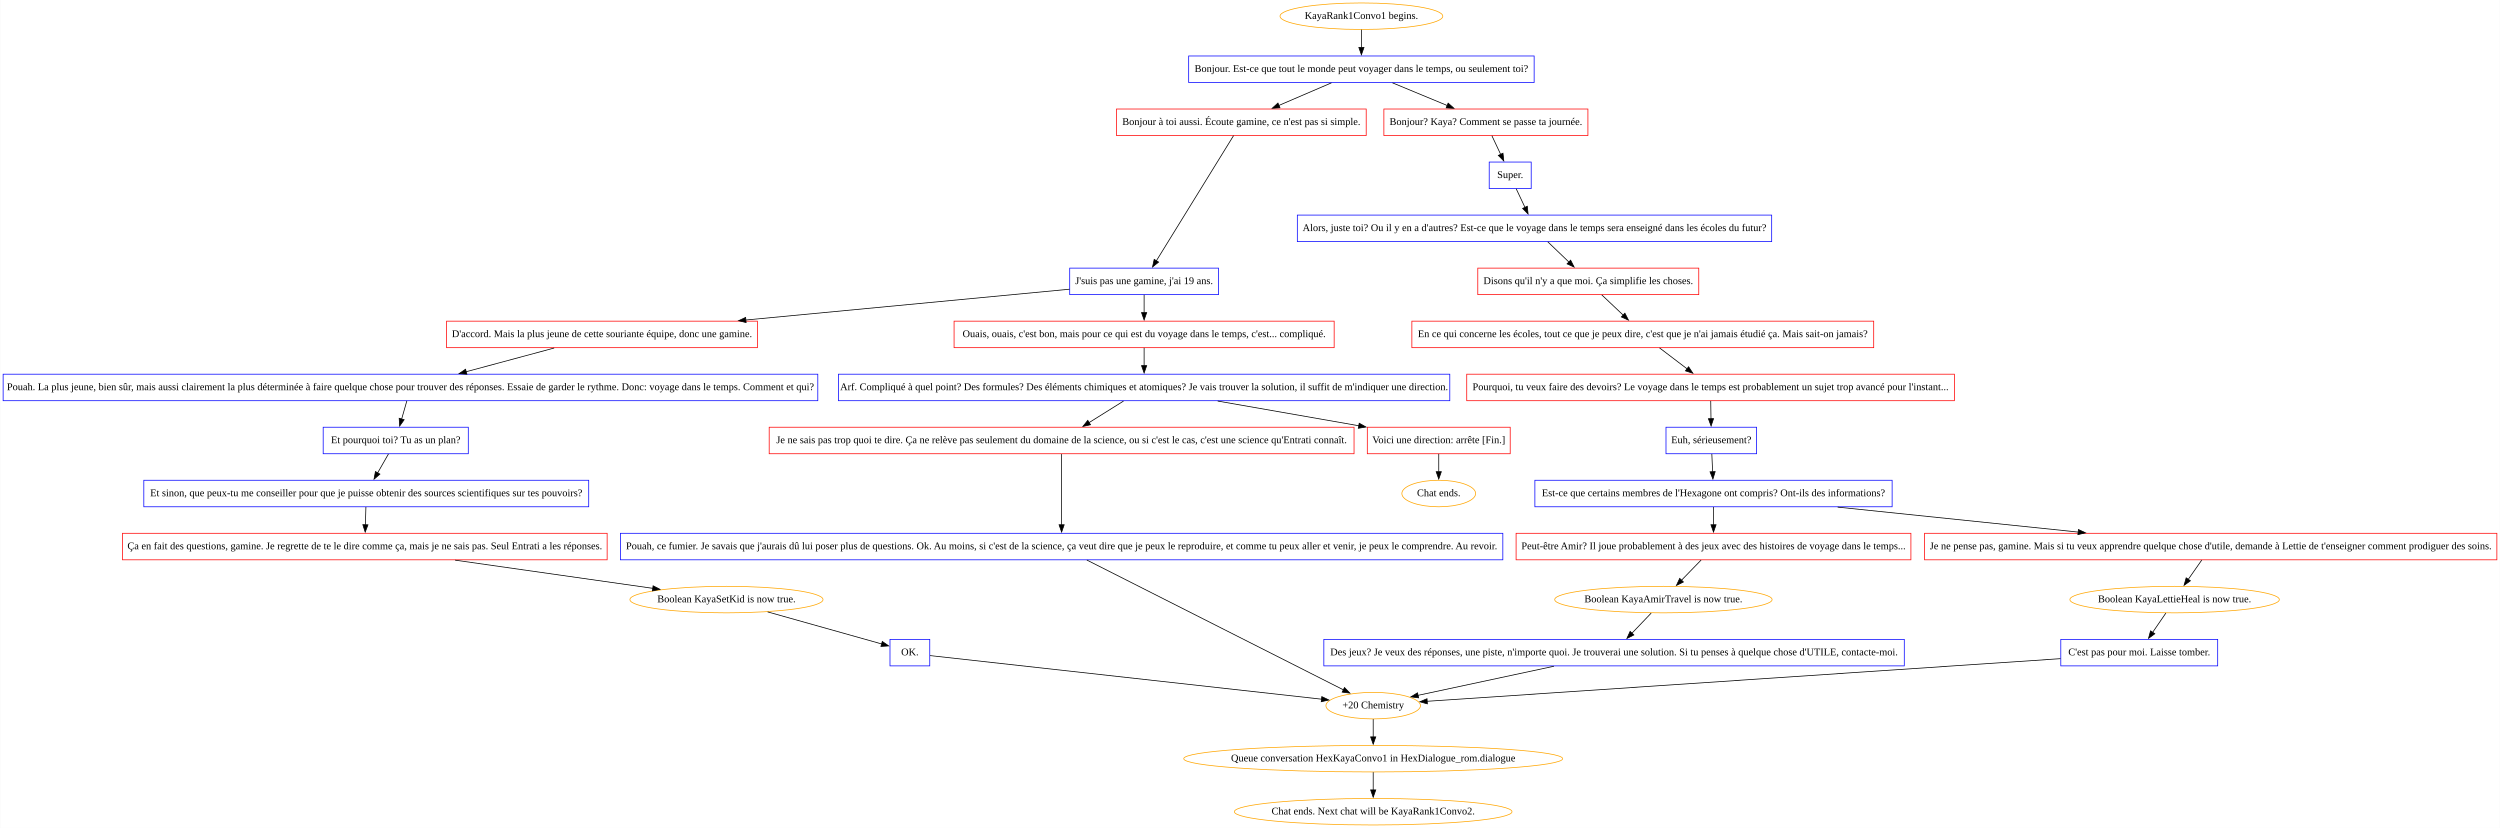
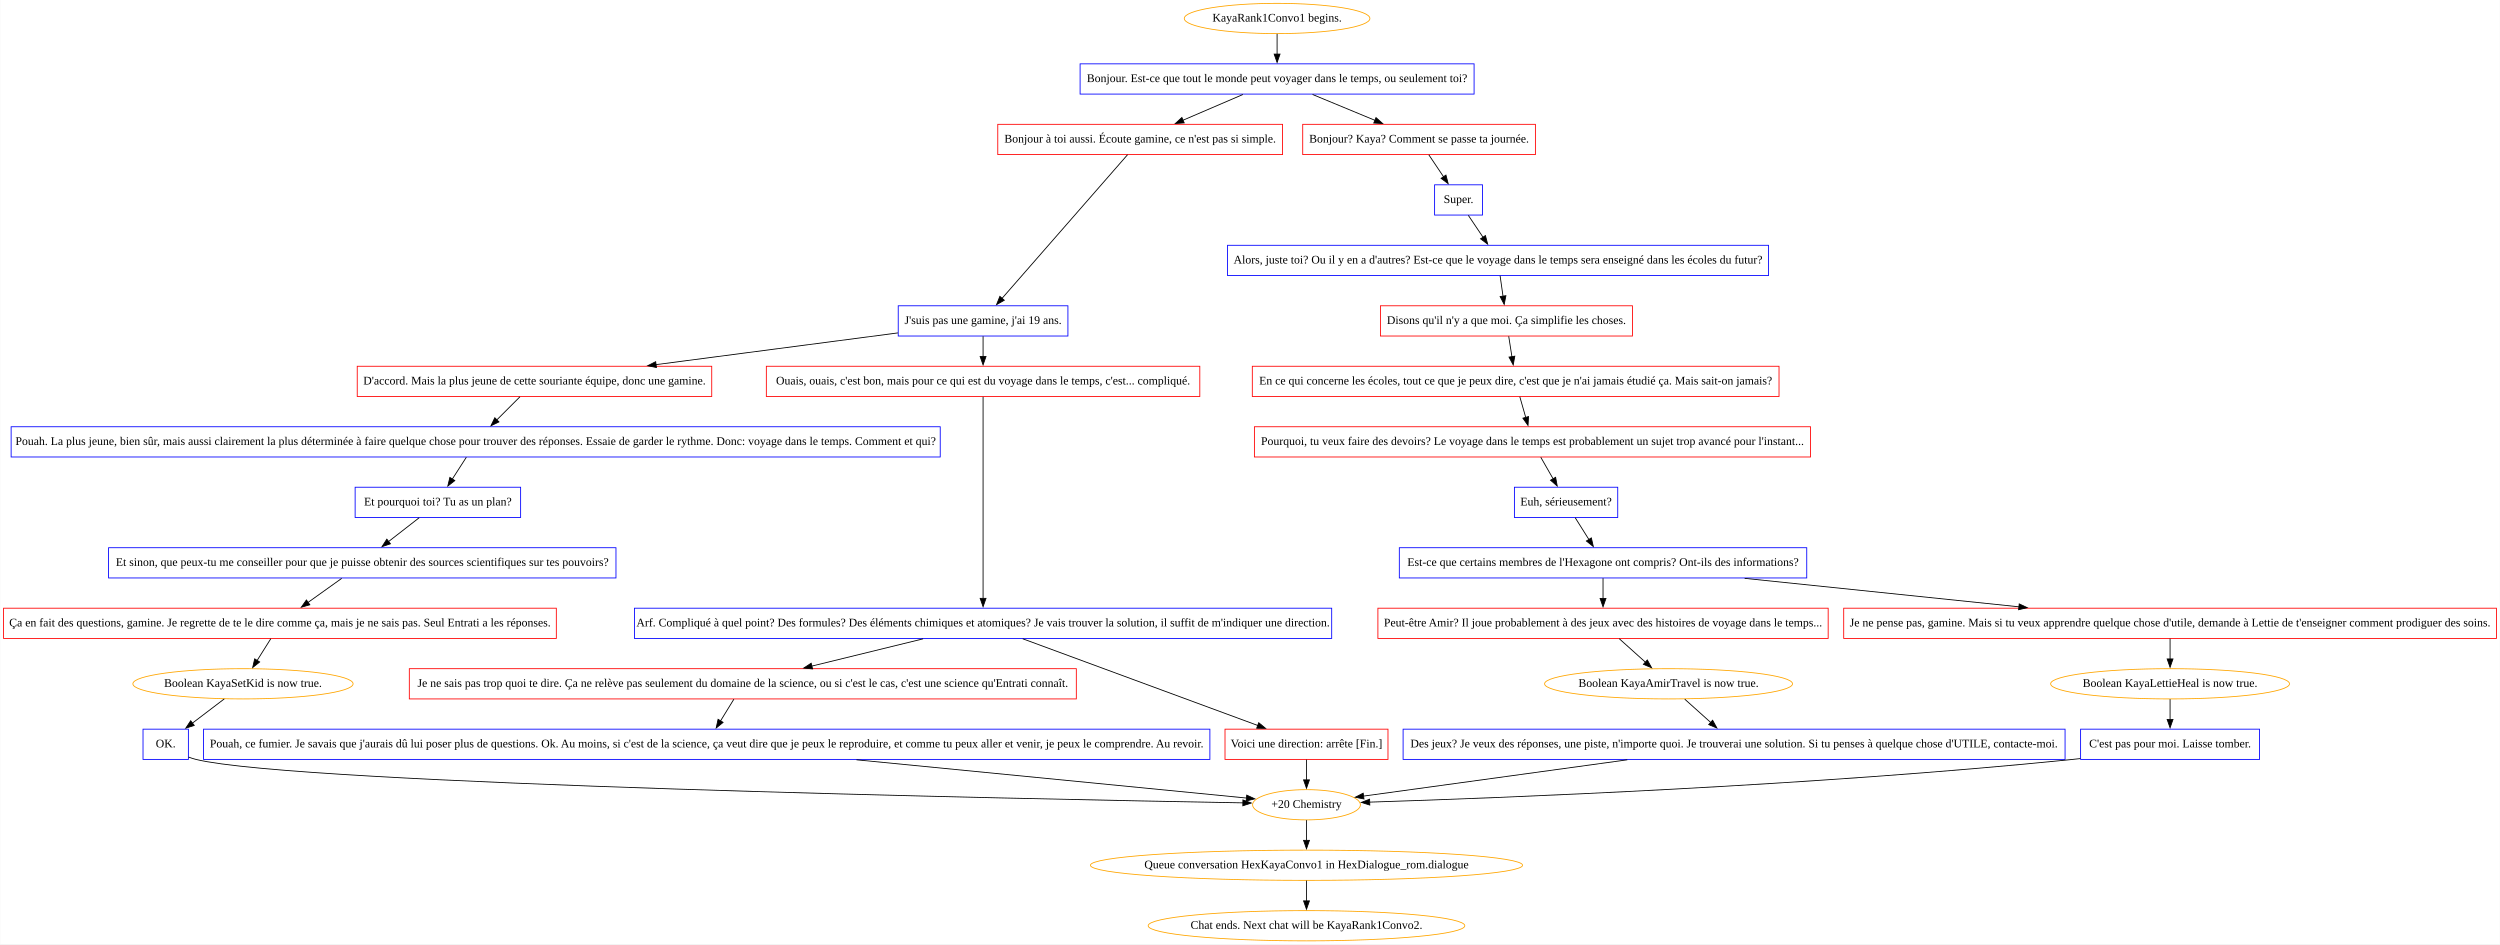
- <svg xmlns="http://www.w3.org/2000/svg" width="3394pt" height="1124pt" viewBox="0.00 0.00 3393.50 1124.00">
+ <svg xmlns="http://www.w3.org/2000/svg" width="2976pt" height="1124pt" viewBox="0.00 0.00 2975.50 1124.00">
  <g id="graph0" class="graph" transform="scale(1 1) rotate(0) translate(4 1120)">
-     <polygon fill="white" stroke="none" points="-4,4 -4,-1120 3389.5,-1120 3389.5,4 -4,4" />
+     <polygon fill="white" stroke="none" points="-4,4 -4,-1120 2971.5,-1120 2971.5,4 -4,4" />
    <g id="node1" class="node">
-       <ellipse fill="none" stroke="orange" cx="1844" cy="-1098" rx="110.48" ry="18" />
-       <text text-anchor="middle" x="1844" y="-1094.3" font-family="Times New Roman,serif" font-size="14.00">KayaRank1Convo1 begins.</text>
+       <ellipse fill="none" stroke="orange" cx="1516" cy="-1098" rx="110.48" ry="18" />
+       <text text-anchor="middle" x="1516" y="-1094.3" font-family="Times New Roman,serif" font-size="14.00">KayaRank1Convo1 begins.</text>
    </g>
    <g id="node2" class="node">
-       <polygon fill="none" stroke="blue" points="2078.5,-1044 1609.5,-1044 1609.5,-1008 2078.5,-1008 2078.5,-1044" />
-       <text text-anchor="middle" x="1844" y="-1022.3" font-family="Times New Roman,serif" font-size="14.00">Bonjour. Est-ce que tout le monde peut voyager dans le temps, ou seulement toi?</text>
+       <polygon fill="none" stroke="blue" points="1750.5,-1044 1281.5,-1044 1281.5,-1008 1750.5,-1008 1750.5,-1044" />
+       <text text-anchor="middle" x="1516" y="-1022.3" font-family="Times New Roman,serif" font-size="14.00">Bonjour. Est-ce que tout le monde peut voyager dans le temps, ou seulement toi?</text>
    </g>
    <g id="edge1" class="edge">
-       <path fill="none" stroke="black" d="M1844,-1079.7C1844,-1072.41 1844,-1063.73 1844,-1055.54" />
-       <polygon fill="black" stroke="black" points="1847.5,-1055.62 1844,-1045.62 1840.5,-1055.62 1847.5,-1055.62" />
+       <path fill="none" stroke="black" d="M1516,-1079.7C1516,-1072.41 1516,-1063.73 1516,-1055.54" />
+       <polygon fill="black" stroke="black" points="1519.5,-1055.62 1516,-1045.62 1512.5,-1055.62 1519.5,-1055.62" />
    </g>
    <g id="node3" class="node">
-       <polygon fill="none" stroke="red" points="1850.5,-972 1511.5,-972 1511.5,-936 1850.5,-936 1850.5,-972" />
-       <text text-anchor="middle" x="1681" y="-950.3" font-family="Times New Roman,serif" font-size="14.00">Bonjour à toi aussi. Écoute gamine, ce n'est pas si simple.</text>
+       <polygon fill="none" stroke="red" points="1522.5,-972 1183.5,-972 1183.5,-936 1522.5,-936 1522.5,-972" />
+       <text text-anchor="middle" x="1353" y="-950.3" font-family="Times New Roman,serif" font-size="14.00">Bonjour à toi aussi. Écoute gamine, ce n'est pas si simple.</text>
    </g>
    <g id="edge2" class="edge">
-       <path fill="none" stroke="black" d="M1803.29,-1007.52C1781.62,-998.21 1754.77,-986.68 1731.75,-976.79" />
-       <polygon fill="black" stroke="black" points="1733.43,-973.71 1722.87,-972.98 1730.67,-980.14 1733.43,-973.71" />
+       <path fill="none" stroke="black" d="M1475.29,-1007.52C1453.62,-998.21 1426.77,-986.68 1403.75,-976.79" />
+       <polygon fill="black" stroke="black" points="1405.43,-973.71 1394.87,-972.98 1402.67,-980.14 1405.43,-973.71" />
    </g>
    <g id="node4" class="node">
-       <polygon fill="none" stroke="red" points="2151.5,-972 1874.5,-972 1874.5,-936 2151.5,-936 2151.5,-972" />
-       <text text-anchor="middle" x="2013" y="-950.3" font-family="Times New Roman,serif" font-size="14.00">Bonjour? Kaya? Comment se passe ta journée.</text>
+       <polygon fill="none" stroke="red" points="1823.5,-972 1546.5,-972 1546.5,-936 1823.5,-936 1823.5,-972" />
+       <text text-anchor="middle" x="1685" y="-950.3" font-family="Times New Roman,serif" font-size="14.00">Bonjour? Kaya? Comment se passe ta journée.</text>
    </g>
    <g id="edge3" class="edge">
-       <path fill="none" stroke="black" d="M1886.21,-1007.52C1908.78,-998.17 1936.77,-986.57 1960.71,-976.66" />
-       <polygon fill="black" stroke="black" points="1961.74,-980.02 1969.64,-972.96 1959.06,-973.55 1961.74,-980.02" />
+       <path fill="none" stroke="black" d="M1558.21,-1007.52C1580.78,-998.17 1608.77,-986.57 1632.71,-976.66" />
+       <polygon fill="black" stroke="black" points="1633.74,-980.02 1641.64,-972.96 1631.06,-973.55 1633.74,-980.02" />
    </g>
    <g id="node5" class="node">
-       <polygon fill="none" stroke="blue" points="1650,-756 1448,-756 1448,-720 1650,-720 1650,-756" />
-       <text text-anchor="middle" x="1549" y="-734.3" font-family="Times New Roman,serif" font-size="14.00">J'suis pas une gamine, j'ai 19 ans.</text>
+       <polygon fill="none" stroke="blue" points="1267,-756 1065,-756 1065,-720 1267,-720 1267,-756" />
+       <text text-anchor="middle" x="1166" y="-734.3" font-family="Times New Roman,serif" font-size="14.00">J'suis pas une gamine, j'ai 19 ans.</text>
    </g>
    <g id="edge4" class="edge">
-       <path fill="none" stroke="black" d="M1670.42,-935.85C1647.49,-898.68 1593.07,-810.44 1565.54,-765.82" />
-       <polygon fill="black" stroke="black" points="1568.65,-764.19 1560.42,-757.52 1562.69,-767.87 1568.65,-764.19" />
+       <path fill="none" stroke="black" d="M1338.01,-935.85C1305.26,-898.36 1227.12,-808.95 1188.46,-764.7" />
+       <polygon fill="black" stroke="black" points="1191.27,-762.6 1182.05,-757.37 1186,-767.21 1191.27,-762.6" />
    </g>
    <g id="node6" class="node">
-       <polygon fill="none" stroke="blue" points="2074.5,-900 2017.5,-900 2017.5,-864 2074.5,-864 2074.5,-900" />
-       <text text-anchor="middle" x="2046" y="-878.3" font-family="Times New Roman,serif" font-size="14.00">Super. </text>
+       <polygon fill="none" stroke="blue" points="1760.5,-900 1703.5,-900 1703.5,-864 1760.5,-864 1760.5,-900" />
+       <text text-anchor="middle" x="1732" y="-878.3" font-family="Times New Roman,serif" font-size="14.00">Super. </text>
    </g>
    <g id="edge5" class="edge">
-       <path fill="none" stroke="black" d="M2021.16,-935.7C2024.75,-928.07 2029.07,-918.92 2033.08,-910.4" />
-       <polygon fill="black" stroke="black" points="2036.19,-912.01 2037.29,-901.47 2029.86,-909.03 2036.19,-912.01" />
+       <path fill="none" stroke="black" d="M1696.62,-935.7C1701.91,-927.81 1708.3,-918.3 1714.18,-909.55" />
+       <polygon fill="black" stroke="black" points="1717,-911.61 1719.67,-901.36 1711.19,-907.71 1717,-911.61" />
    </g>
    <g id="node7" class="node">
-       <polygon fill="none" stroke="red" points="1024,-684 602,-684 602,-648 1024,-648 1024,-684" />
-       <text text-anchor="middle" x="813" y="-662.3" font-family="Times New Roman,serif" font-size="14.00">D'accord. Mais la plus jeune de cette souriante équipe, donc une gamine.</text>
+       <polygon fill="none" stroke="red" points="843,-684 421,-684 421,-648 843,-648 843,-684" />
+       <text text-anchor="middle" x="632" y="-662.3" font-family="Times New Roman,serif" font-size="14.00">D'accord. Mais la plus jeune de cette souriante équipe, donc une gamine.</text>
    </g>
    <g id="edge6" class="edge">
-       <path fill="none" stroke="black" d="M1447.82,-727.38C1334.94,-716.64 1149.62,-699.02 1008.27,-685.57" />
-       <polygon fill="black" stroke="black" points="1008.68,-682.1 998.4,-684.63 1008.02,-689.06 1008.68,-682.1" />
+       <path fill="none" stroke="black" d="M1064.62,-723.71C983.17,-713.03 867.73,-697.9 776.59,-685.95" />
+       <polygon fill="black" stroke="black" points="777.18,-682.5 766.81,-684.67 776.27,-689.44 777.18,-682.5" />
    </g>
    <g id="node8" class="node">
-       <polygon fill="none" stroke="red" points="1807,-684 1291,-684 1291,-648 1807,-648 1807,-684" />
-       <text text-anchor="middle" x="1549" y="-662.3" font-family="Times New Roman,serif" font-size="14.00">Ouais, ouais, c'est bon, mais pour ce qui est du voyage dans le temps, c'est... compliqué.</text>
+       <polygon fill="none" stroke="red" points="1424,-684 908,-684 908,-648 1424,-648 1424,-684" />
+       <text text-anchor="middle" x="1166" y="-662.3" font-family="Times New Roman,serif" font-size="14.00">Ouais, ouais, c'est bon, mais pour ce qui est du voyage dans le temps, c'est... compliqué.</text>
    </g>
    <g id="edge7" class="edge">
-       <path fill="none" stroke="black" d="M1549,-719.7C1549,-712.41 1549,-703.73 1549,-695.54" />
-       <polygon fill="black" stroke="black" points="1552.5,-695.62 1549,-685.62 1545.5,-695.62 1552.5,-695.62" />
+       <path fill="none" stroke="black" d="M1166,-719.7C1166,-712.41 1166,-703.73 1166,-695.54" />
+       <polygon fill="black" stroke="black" points="1169.5,-695.62 1166,-685.62 1162.5,-695.62 1169.5,-695.62" />
    </g>
    <g id="node9" class="node">
-       <polygon fill="none" stroke="blue" points="2401,-828 1757,-828 1757,-792 2401,-792 2401,-828" />
-       <text text-anchor="middle" x="2079" y="-806.3" font-family="Times New Roman,serif" font-size="14.00">Alors, juste toi? Ou il y en a d'autres? Est-ce que le voyage dans le temps sera enseigné dans les écoles du futur?</text>
+       <polygon fill="none" stroke="blue" points="2101,-828 1457,-828 1457,-792 2101,-792 2101,-828" />
+       <text text-anchor="middle" x="1779" y="-806.3" font-family="Times New Roman,serif" font-size="14.00">Alors, juste toi? Ou il y en a d'autres? Est-ce que le voyage dans le temps sera enseigné dans les écoles du futur?</text>
    </g>
    <g id="edge8" class="edge">
-       <path fill="none" stroke="black" d="M2054.16,-863.7C2057.75,-856.07 2062.07,-846.92 2066.08,-838.4" />
-       <polygon fill="black" stroke="black" points="2069.19,-840.01 2070.29,-829.47 2062.86,-837.03 2069.19,-840.01" />
+       <path fill="none" stroke="black" d="M1743.62,-863.7C1748.91,-855.81 1755.3,-846.3 1761.18,-837.55" />
+       <polygon fill="black" stroke="black" points="1764,-839.61 1766.67,-829.36 1758.19,-835.71 1764,-839.61" />
    </g>
    <g id="node10" class="node">
-       <polygon fill="none" stroke="blue" points="1106,-612 0,-612 0,-576 1106,-576 1106,-612" />
-       <text text-anchor="middle" x="553" y="-590.3" font-family="Times New Roman,serif" font-size="14.00">Pouah. La plus jeune, bien sûr, mais aussi clairement la plus déterminée à faire quelque chose pour trouver des réponses. Essaie de garder le rythme. Donc: voyage dans le temps. Comment et qui?</text>
+       <polygon fill="none" stroke="blue" points="1115,-612 9,-612 9,-576 1115,-576 1115,-612" />
+       <text text-anchor="middle" x="562" y="-590.3" font-family="Times New Roman,serif" font-size="14.00">Pouah. La plus jeune, bien sûr, mais aussi clairement la plus déterminée à faire quelque chose pour trouver des réponses. Essaie de garder le rythme. Donc: voyage dans le temps. Comment et qui?</text>
    </g>
    <g id="edge9" class="edge">
-       <path fill="none" stroke="black" d="M748.06,-647.52C711.78,-637.75 666.4,-625.53 628.54,-615.34" />
-       <polygon fill="black" stroke="black" points="629.59,-612 619.02,-612.78 627.77,-618.75 629.59,-612" />
+       <path fill="none" stroke="black" d="M614.7,-647.7C606.39,-639.39 596.28,-629.28 587.14,-620.14" />
+       <polygon fill="black" stroke="black" points="589.72,-617.77 580.17,-613.17 584.77,-622.72 589.72,-617.77" />
    </g>
    <g id="node11" class="node">
-       <polygon fill="none" stroke="blue" points="1964,-612 1134,-612 1134,-576 1964,-576 1964,-612" />
-       <text text-anchor="middle" x="1549" y="-590.3" font-family="Times New Roman,serif" font-size="14.00">Arf. Compliqué à quel point? Des formules? Des éléments chimiques et atomiques? Je vais trouver la solution, il suffit de m'indiquer une direction.</text>
+       <polygon fill="none" stroke="blue" points="1581,-396 751,-396 751,-360 1581,-360 1581,-396" />
+       <text text-anchor="middle" x="1166" y="-374.3" font-family="Times New Roman,serif" font-size="14.00">Arf. Compliqué à quel point? Des formules? Des éléments chimiques et atomiques? Je vais trouver la solution, il suffit de m'indiquer une direction.</text>
    </g>
    <g id="edge10" class="edge">
-       <path fill="none" stroke="black" d="M1549,-647.7C1549,-640.41 1549,-631.73 1549,-623.54" />
-       <polygon fill="black" stroke="black" points="1552.5,-623.62 1549,-613.62 1545.5,-623.62 1552.5,-623.62" />
+       <path fill="none" stroke="black" d="M1166,-647.54C1166,-599.76 1166,-466.51 1166,-407.61" />
+       <polygon fill="black" stroke="black" points="1169.5,-407.75 1166,-397.75 1162.5,-407.75 1169.5,-407.75" />
    </g>
    <g id="node12" class="node">
-       <polygon fill="none" stroke="red" points="2302,-756 2002,-756 2002,-720 2302,-720 2302,-756" />
-       <text text-anchor="middle" x="2152" y="-734.3" font-family="Times New Roman,serif" font-size="14.00">Disons qu'il n'y a que moi. Ça simplifie les choses.</text>
+       <polygon fill="none" stroke="red" points="1939,-756 1639,-756 1639,-720 1939,-720 1939,-756" />
+       <text text-anchor="middle" x="1789" y="-734.3" font-family="Times New Roman,serif" font-size="14.00">Disons qu'il n'y a que moi. Ça simplifie les choses.</text>
    </g>
    <g id="edge11" class="edge">
-       <path fill="none" stroke="black" d="M2097.04,-791.7C2105.73,-783.37 2116.31,-773.22 2125.86,-764.07" />
-       <polygon fill="black" stroke="black" points="2128.02,-766.84 2132.82,-757.39 2123.18,-761.79 2128.02,-766.84" />
+       <path fill="none" stroke="black" d="M1781.47,-791.7C1782.53,-784.32 1783.78,-775.52 1784.96,-767.25" />
+       <polygon fill="black" stroke="black" points="1788.39,-768 1786.34,-757.6 1781.46,-767.01 1788.39,-768" />
    </g>
    <g id="node13" class="node">
-       <polygon fill="none" stroke="blue" points="631.5,-540 434.5,-540 434.5,-504 631.5,-504 631.5,-540" />
-       <text text-anchor="middle" x="533" y="-518.3" font-family="Times New Roman,serif" font-size="14.00">Et pourquoi toi? Tu as un plan? </text>
+       <polygon fill="none" stroke="blue" points="615.5,-540 418.5,-540 418.5,-504 615.5,-504 615.5,-540" />
+       <text text-anchor="middle" x="517" y="-518.3" font-family="Times New Roman,serif" font-size="14.00">Et pourquoi toi? Tu as un plan? </text>
    </g>
    <g id="edge12" class="edge">
-       <path fill="none" stroke="black" d="M548.06,-575.7C545.92,-568.24 543.38,-559.32 540.99,-550.97" />
-       <polygon fill="black" stroke="black" points="544.42,-550.21 538.3,-541.56 537.68,-552.14 544.42,-550.21" />
+       <path fill="none" stroke="black" d="M550.88,-575.7C545.81,-567.81 539.7,-558.3 534.07,-549.55" />
+       <polygon fill="black" stroke="black" points="537.17,-547.9 528.81,-541.38 531.28,-551.68 537.17,-547.9" />
    </g>
    <g id="node14" class="node">
-       <polygon fill="none" stroke="red" points="1834,-540 1040,-540 1040,-504 1834,-504 1834,-540" />
-       <text text-anchor="middle" x="1437" y="-518.3" font-family="Times New Roman,serif" font-size="14.00">Je ne sais pas trop quoi te dire. Ça ne relève pas seulement du domaine de la science, ou si c'est le cas, c'est une science qu'Entrati connaît.</text>
+       <polygon fill="none" stroke="red" points="1277,-324 483,-324 483,-288 1277,-288 1277,-324" />
+       <text text-anchor="middle" x="880" y="-302.3" font-family="Times New Roman,serif" font-size="14.00">Je ne sais pas trop quoi te dire. Ça ne relève pas seulement du domaine de la science, ou si c'est le cas, c'est une science qu'Entrati connaît.</text>
    </g>
    <g id="edge13" class="edge">
-       <path fill="none" stroke="black" d="M1521.03,-575.52C1506.89,-566.68 1489.54,-555.84 1474.28,-546.3" />
-       <polygon fill="black" stroke="black" points="1476.24,-543.39 1465.9,-541.06 1472.53,-549.33 1476.24,-543.39" />
+       <path fill="none" stroke="black" d="M1094.57,-359.52C1054.32,-349.67 1003.88,-337.32 962.02,-327.07" />
+       <polygon fill="black" stroke="black" points="963.03,-323.72 952.49,-324.74 961.37,-330.52 963.03,-323.72" />
    </g>
    <g id="node15" class="node">
-       <polygon fill="none" stroke="red" points="2046,-540 1852,-540 1852,-504 2046,-504 2046,-540" />
-       <text text-anchor="middle" x="1949" y="-518.3" font-family="Times New Roman,serif" font-size="14.00">Voici une direction: arrête [Fin.]</text>
+       <polygon fill="none" stroke="red" points="1648,-252 1454,-252 1454,-216 1648,-216 1648,-252" />
+       <text text-anchor="middle" x="1551" y="-230.3" font-family="Times New Roman,serif" font-size="14.00">Voici une direction: arrête [Fin.]</text>
    </g>
    <g id="edge14" class="edge">
-       <path fill="none" stroke="black" d="M1648.91,-575.52C1707.29,-565.3 1781,-552.4 1840.76,-541.94" />
-       <polygon fill="black" stroke="black" points="1841.01,-545.45 1850.26,-540.28 1839.8,-538.56 1841.01,-545.45" />
+       <path fill="none" stroke="black" d="M1213.21,-359.59C1283.88,-333.52 1417,-284.42 1493.33,-256.27" />
+       <polygon fill="black" stroke="black" points="1494.12,-259.71 1502.29,-252.97 1491.69,-253.14 1494.12,-259.71" />
    </g>
    <g id="node16" class="node">
-       <polygon fill="none" stroke="red" points="2539.5,-684 1912.5,-684 1912.5,-648 2539.5,-648 2539.5,-684" />
-       <text text-anchor="middle" x="2226" y="-662.3" font-family="Times New Roman,serif" font-size="14.00">En ce qui concerne les écoles, tout ce que je peux dire, c'est que je n'ai jamais étudié ça. Mais sait-on jamais? </text>
+       <polygon fill="none" stroke="red" points="2113.5,-684 1486.5,-684 1486.5,-648 2113.5,-648 2113.5,-684" />
+       <text text-anchor="middle" x="1800" y="-662.3" font-family="Times New Roman,serif" font-size="14.00">En ce qui concerne les écoles, tout ce que je peux dire, c'est que je n'ai jamais étudié ça. Mais sait-on jamais? </text>
    </g>
    <g id="edge15" class="edge">
-       <path fill="none" stroke="black" d="M2170.29,-719.7C2179.1,-711.37 2189.82,-701.22 2199.5,-692.07" />
-       <polygon fill="black" stroke="black" points="2201.7,-694.8 2206.56,-685.39 2196.89,-689.72 2201.7,-694.8" />
+       <path fill="none" stroke="black" d="M1791.72,-719.7C1792.88,-712.32 1794.26,-703.52 1795.56,-695.25" />
+       <polygon fill="black" stroke="black" points="1798.98,-696.02 1797.08,-685.6 1792.07,-694.93 1798.98,-696.02" />
    </g>
    <g id="node17" class="node">
-       <polygon fill="none" stroke="blue" points="795,-468 191,-468 191,-432 795,-432 795,-468" />
-       <text text-anchor="middle" x="493" y="-446.3" font-family="Times New Roman,serif" font-size="14.00">Et sinon, que peux-tu me conseiller pour que je puisse obtenir des sources scientifiques sur tes pouvoirs?</text>
+       <polygon fill="none" stroke="blue" points="729,-468 125,-468 125,-432 729,-432 729,-468" />
+       <text text-anchor="middle" x="427" y="-446.3" font-family="Times New Roman,serif" font-size="14.00">Et sinon, que peux-tu me conseiller pour que je puisse obtenir des sources scientifiques sur tes pouvoirs?</text>
    </g>
    <g id="edge16" class="edge">
-       <path fill="none" stroke="black" d="M523.11,-503.7C518.66,-495.9 513.29,-486.51 508.33,-477.83" />
-       <polygon fill="black" stroke="black" points="511.53,-476.36 503.52,-469.42 505.45,-479.84 511.53,-476.36" />
+       <path fill="none" stroke="black" d="M494.75,-503.7C483.72,-495.11 470.21,-484.61 458.16,-475.24" />
+       <polygon fill="black" stroke="black" points="460.54,-472.65 450.5,-469.28 456.24,-478.18 460.54,-472.65" />
    </g>
    <g id="node18" class="node">
-       <polygon fill="none" stroke="blue" points="2036,-396 838,-396 838,-360 2036,-360 2036,-396" />
-       <text text-anchor="middle" x="1437" y="-374.3" font-family="Times New Roman,serif" font-size="14.00">Pouah, ce fumier. Je savais que j'aurais dû lui poser plus de questions. Ok. Au moins, si c'est de la science, ça veut dire que je peux le reproduire, et comme tu peux aller et venir, je peux le comprendre. Au revoir.</text>
+       <polygon fill="none" stroke="blue" points="1436,-252 238,-252 238,-216 1436,-216 1436,-252" />
+       <text text-anchor="middle" x="837" y="-230.3" font-family="Times New Roman,serif" font-size="14.00">Pouah, ce fumier. Je savais que j'aurais dû lui poser plus de questions. Ok. Au moins, si c'est de la science, ça veut dire que je peux le reproduire, et comme tu peux aller et venir, je peux le comprendre. Au revoir.</text>
    </g>
    <g id="edge17" class="edge">
-       <path fill="none" stroke="black" d="M1437,-503.59C1437,-479.61 1437,-436.14 1437,-407.42" />
-       <polygon fill="black" stroke="black" points="1440.5,-407.62 1437,-397.62 1433.5,-407.62 1440.5,-407.62" />
+       <path fill="none" stroke="black" d="M869.37,-287.7C864.58,-279.9 858.81,-270.51 853.48,-261.83" />
+       <polygon fill="black" stroke="black" points="856.52,-260.08 848.3,-253.39 850.55,-263.75 856.52,-260.08" />
    </g>
    <g id="node19" class="node">
-       <ellipse fill="none" stroke="orange" cx="1949" cy="-450" rx="50.09" ry="18" />
-       <text text-anchor="middle" x="1949" y="-446.3" font-family="Times New Roman,serif" font-size="14.00">Chat ends.</text>
+       <ellipse fill="none" stroke="orange" cx="1551" cy="-162" rx="64.19" ry="18" />
+       <text text-anchor="middle" x="1551" y="-158.3" font-family="Times New Roman,serif" font-size="14.00">+20 Chemistry</text>
    </g>
    <g id="edge18" class="edge">
-       <path fill="none" stroke="black" d="M1949,-503.7C1949,-496.41 1949,-487.73 1949,-479.54" />
-       <polygon fill="black" stroke="black" points="1952.5,-479.62 1949,-469.62 1945.5,-479.62 1952.5,-479.62" />
+       <path fill="none" stroke="black" d="M1551,-215.7C1551,-208.41 1551,-199.73 1551,-191.54" />
+       <polygon fill="black" stroke="black" points="1554.5,-191.62 1551,-181.62 1547.5,-191.62 1554.5,-191.62" />
    </g>
    <g id="node20" class="node">
-       <polygon fill="none" stroke="red" points="2649,-612 1987,-612 1987,-576 2649,-576 2649,-612" />
-       <text text-anchor="middle" x="2318" y="-590.3" font-family="Times New Roman,serif" font-size="14.00">Pourquoi, tu veux faire des devoirs? Le voyage dans le temps est probablement un sujet trop avancé pour l'instant...</text>
+       <polygon fill="none" stroke="red" points="2151,-612 1489,-612 1489,-576 2151,-576 2151,-612" />
+       <text text-anchor="middle" x="1820" y="-590.3" font-family="Times New Roman,serif" font-size="14.00">Pourquoi, tu veux faire des devoirs? Le voyage dans le temps est probablement un sujet trop avancé pour l'instant...</text>
    </g>
    <g id="edge19" class="edge">
-       <path fill="none" stroke="black" d="M2248.74,-647.7C2260.02,-639.11 2273.83,-628.61 2286.14,-619.24" />
-       <polygon fill="black" stroke="black" points="2288.16,-622.1 2294,-613.26 2283.92,-616.53 2288.16,-622.1" />
+       <path fill="none" stroke="black" d="M1804.94,-647.7C1807.08,-640.24 1809.62,-631.32 1812.01,-622.97" />
+       <polygon fill="black" stroke="black" points="1815.32,-624.14 1814.7,-613.56 1808.58,-622.21 1815.32,-624.14" />
    </g>
    <g id="node21" class="node">
-       <polygon fill="none" stroke="red" points="820,-396 162,-396 162,-360 820,-360 820,-396" />
-       <text text-anchor="middle" x="491" y="-374.3" font-family="Times New Roman,serif" font-size="14.00">Ça en fait des questions, gamine. Je regrette de te le dire comme ça, mais je ne sais pas. Seul Entrati a les réponses.</text>
+       <polygon fill="none" stroke="red" points="658,-396 0,-396 0,-360 658,-360 658,-396" />
+       <text text-anchor="middle" x="329" y="-374.3" font-family="Times New Roman,serif" font-size="14.00">Ça en fait des questions, gamine. Je regrette de te le dire comme ça, mais je ne sais pas. Seul Entrati a les réponses.</text>
    </g>
    <g id="edge20" class="edge">
-       <path fill="none" stroke="black" d="M492.51,-431.7C492.3,-424.41 492.05,-415.73 491.82,-407.54" />
-       <polygon fill="black" stroke="black" points="495.32,-407.51 491.53,-397.62 488.32,-407.71 495.32,-407.51" />
+       <path fill="none" stroke="black" d="M402.52,-431.52C390.39,-422.85 375.55,-412.25 362.39,-402.85" />
+       <polygon fill="black" stroke="black" points="364.57,-400.1 354.4,-397.14 360.5,-405.8 364.57,-400.1" />
+     </g>
+     <g id="edge21" class="edge">
+       <path fill="none" stroke="black" d="M1015.33,-215.52C1165.38,-200.81 1372.16,-180.53 1479.64,-170" />
+       <polygon fill="black" stroke="black" points="1479.86,-173.49 1489.47,-169.03 1479.18,-166.52 1479.86,-173.49" />
    </g>
    <g id="node22" class="node">
-       <ellipse fill="none" stroke="orange" cx="1860" cy="-162" rx="64.19" ry="18" />
-       <text text-anchor="middle" x="1860" y="-158.3" font-family="Times New Roman,serif" font-size="14.00">+20 Chemistry</text>
-     </g>
-     <g id="edge21" class="edge">
-       <path fill="none" stroke="black" d="M1471.26,-359.67C1548.68,-320.5 1736.86,-225.3 1819.71,-183.38" />
-       <polygon fill="black" stroke="black" points="1821.05,-186.63 1828.39,-178.99 1817.89,-180.38 1821.05,-186.63" />
+       <ellipse fill="none" stroke="orange" cx="1551" cy="-90" rx="257.25" ry="18" />
+       <text text-anchor="middle" x="1551" y="-86.3" font-family="Times New Roman,serif" font-size="14.00">Queue conversation HexKayaConvo1 in HexDialogue_rom.dialogue</text>
+     </g>
+     <g id="edge22" class="edge">
+       <path fill="none" stroke="black" d="M1551,-143.7C1551,-136.41 1551,-127.73 1551,-119.54" />
+       <polygon fill="black" stroke="black" points="1554.5,-119.62 1551,-109.62 1547.5,-119.62 1554.5,-119.62" />
    </g>
    <g id="node23" class="node">
-       <polygon fill="none" stroke="blue" points="2380.5,-540 2257.5,-540 2257.5,-504 2380.5,-504 2380.5,-540" />
-       <text text-anchor="middle" x="2319" y="-518.3" font-family="Times New Roman,serif" font-size="14.00">Euh, sérieusement?</text>
-     </g>
-     <g id="edge22" class="edge">
-       <path fill="none" stroke="black" d="M2318.25,-575.7C2318.35,-568.41 2318.48,-559.73 2318.59,-551.54" />
-       <polygon fill="black" stroke="black" points="2322.09,-551.67 2318.73,-541.62 2315.09,-551.57 2322.09,-551.67" />
+       <polygon fill="none" stroke="blue" points="1921.5,-540 1798.5,-540 1798.5,-504 1921.5,-504 1921.5,-540" />
+       <text text-anchor="middle" x="1860" y="-518.3" font-family="Times New Roman,serif" font-size="14.00">Euh, sérieusement?</text>
+     </g>
+     <g id="edge23" class="edge">
+       <path fill="none" stroke="black" d="M1829.89,-575.7C1834.34,-567.9 1839.71,-558.51 1844.67,-549.83" />
+       <polygon fill="black" stroke="black" points="1847.55,-551.84 1849.48,-541.42 1841.47,-548.36 1847.55,-551.84" />
    </g>
    <g id="node24" class="node">
-       <ellipse fill="none" stroke="orange" cx="982" cy="-306" rx="131.08" ry="18" />
-       <text text-anchor="middle" x="982" y="-302.3" font-family="Times New Roman,serif" font-size="14.00">Boolean KayaSetKid is now true.</text>
-     </g>
-     <g id="edge23" class="edge">
-       <path fill="none" stroke="black" d="M613.63,-359.52C696.48,-347.71 804.47,-332.31 882.08,-321.25" />
-       <polygon fill="black" stroke="black" points="882.4,-324.74 891.8,-319.86 881.41,-317.81 882.4,-324.74" />
+       <ellipse fill="none" stroke="orange" cx="285" cy="-306" rx="131.08" ry="18" />
+       <text text-anchor="middle" x="285" y="-302.3" font-family="Times New Roman,serif" font-size="14.00">Boolean KayaSetKid is now true.</text>
+     </g>
+     <g id="edge24" class="edge">
+       <path fill="none" stroke="black" d="M318.12,-359.7C313.22,-351.9 307.32,-342.51 301.86,-333.83" />
+       <polygon fill="black" stroke="black" points="304.84,-331.99 296.56,-325.39 298.92,-335.71 304.84,-331.99" />
    </g>
    <g id="node25" class="node">
-       <ellipse fill="none" stroke="orange" cx="1860" cy="-90" rx="257.25" ry="18" />
-       <text text-anchor="middle" x="1860" y="-86.3" font-family="Times New Roman,serif" font-size="14.00">Queue conversation HexKayaConvo1 in HexDialogue_rom.dialogue</text>
-     </g>
-     <g id="edge24" class="edge">
-       <path fill="none" stroke="black" d="M1860,-143.7C1860,-136.41 1860,-127.73 1860,-119.54" />
-       <polygon fill="black" stroke="black" points="1863.5,-119.62 1860,-109.62 1856.5,-119.62 1863.5,-119.62" />
+       <ellipse fill="none" stroke="orange" cx="1551" cy="-18" rx="188.47" ry="18" />
+       <text text-anchor="middle" x="1551" y="-14.3" font-family="Times New Roman,serif" font-size="14.00">Chat ends. Next chat will be KayaRank1Convo2.</text>
+     </g>
+     <g id="edge25" class="edge">
+       <path fill="none" stroke="black" d="M1551,-71.7C1551,-64.41 1551,-55.73 1551,-47.54" />
+       <polygon fill="black" stroke="black" points="1554.5,-47.62 1551,-37.62 1547.5,-47.62 1554.5,-47.62" />
    </g>
    <g id="node26" class="node">
-       <polygon fill="none" stroke="blue" points="2564.5,-468 2079.5,-468 2079.5,-432 2564.5,-432 2564.5,-468" />
-       <text text-anchor="middle" x="2322" y="-446.3" font-family="Times New Roman,serif" font-size="14.00">Est-ce que certains membres de l'Hexagone ont compris? Ont-ils des informations? </text>
-     </g>
-     <g id="edge25" class="edge">
-       <path fill="none" stroke="black" d="M2319.74,-503.7C2320.05,-496.41 2320.43,-487.73 2320.78,-479.54" />
-       <polygon fill="black" stroke="black" points="2324.27,-479.76 2321.2,-469.62 2317.28,-479.46 2324.27,-479.76" />
+       <polygon fill="none" stroke="blue" points="2146.5,-468 1661.5,-468 1661.5,-432 2146.5,-432 2146.5,-468" />
+       <text text-anchor="middle" x="1904" y="-446.3" font-family="Times New Roman,serif" font-size="14.00">Est-ce que certains membres de l'Hexagone ont compris? Ont-ils des informations? </text>
+     </g>
+     <g id="edge26" class="edge">
+       <path fill="none" stroke="black" d="M1870.88,-503.7C1875.78,-495.9 1881.68,-486.51 1887.14,-477.83" />
+       <polygon fill="black" stroke="black" points="1890.08,-479.71 1892.44,-469.39 1884.16,-475.99 1890.08,-479.71" />
    </g>
    <g id="node27" class="node">
-       <polygon fill="none" stroke="blue" points="1258,-252 1204,-252 1204,-216 1258,-216 1258,-252" />
-       <text text-anchor="middle" x="1231" y="-230.3" font-family="Times New Roman,serif" font-size="14.00">OK.</text>
-     </g>
-     <g id="edge26" class="edge">
-       <path fill="none" stroke="black" d="M1037.88,-289.29C1085.06,-276.03 1151.37,-257.39 1192.73,-245.76" />
-       <polygon fill="black" stroke="black" points="1193.56,-249.16 1202.24,-243.09 1191.66,-242.42 1193.56,-249.16" />
+       <polygon fill="none" stroke="blue" points="220,-252 166,-252 166,-216 220,-216 220,-252" />
+       <text text-anchor="middle" x="193" y="-230.3" font-family="Times New Roman,serif" font-size="14.00">OK.</text>
+     </g>
+     <g id="edge27" class="edge">
+       <path fill="none" stroke="black" d="M262.73,-288.05C251.26,-279.33 237.08,-268.54 224.51,-258.98" />
+       <polygon fill="black" stroke="black" points="226.99,-256.46 216.91,-253.19 222.75,-262.03 226.99,-256.46" />
    </g>
    <g id="node28" class="node">
-       <ellipse fill="none" stroke="orange" cx="1860" cy="-18" rx="188.47" ry="18" />
-       <text text-anchor="middle" x="1860" y="-14.3" font-family="Times New Roman,serif" font-size="14.00">Chat ends. Next chat will be KayaRank1Convo2.</text>
-     </g>
-     <g id="edge27" class="edge">
-       <path fill="none" stroke="black" d="M1860,-71.7C1860,-64.41 1860,-55.73 1860,-47.54" />
-       <polygon fill="black" stroke="black" points="1863.5,-47.62 1860,-37.62 1856.5,-47.62 1863.5,-47.62" />
+       <polygon fill="none" stroke="red" points="2172,-396 1636,-396 1636,-360 2172,-360 2172,-396" />
+       <text text-anchor="middle" x="1904" y="-374.3" font-family="Times New Roman,serif" font-size="14.00">Peut-être Amir? Il joue probablement à des jeux avec des histoires de voyage dans le temps...</text>
+     </g>
+     <g id="edge28" class="edge">
+       <path fill="none" stroke="black" d="M1904,-431.7C1904,-424.41 1904,-415.73 1904,-407.54" />
+       <polygon fill="black" stroke="black" points="1907.5,-407.62 1904,-397.62 1900.5,-407.62 1907.5,-407.62" />
    </g>
    <g id="node29" class="node">
-       <polygon fill="none" stroke="red" points="2590,-396 2054,-396 2054,-360 2590,-360 2590,-396" />
-       <text text-anchor="middle" x="2322" y="-374.3" font-family="Times New Roman,serif" font-size="14.00">Peut-être Amir? Il joue probablement à des jeux avec des histoires de voyage dans le temps...</text>
-     </g>
-     <g id="edge28" class="edge">
-       <path fill="none" stroke="black" d="M2322,-431.7C2322,-424.41 2322,-415.73 2322,-407.54" />
-       <polygon fill="black" stroke="black" points="2325.5,-407.62 2322,-397.62 2318.5,-407.62 2325.5,-407.62" />
+       <polygon fill="none" stroke="red" points="2967.5,-396 2190.5,-396 2190.5,-360 2967.5,-360 2967.5,-396" />
+       <text text-anchor="middle" x="2579" y="-374.3" font-family="Times New Roman,serif" font-size="14.00">Je ne pense pas, gamine. Mais si tu veux apprendre quelque chose d'utile, demande à Lettie de t'enseigner comment prodiguer des soins.</text>
+     </g>
+     <g id="edge29" class="edge">
+       <path fill="none" stroke="black" d="M2072.59,-431.52C2172.05,-421.2 2297.87,-408.15 2399.22,-397.64" />
+       <polygon fill="black" stroke="black" points="2399.42,-401.14 2409.01,-396.63 2398.7,-394.18 2399.42,-401.14" />
+     </g>
+     <g id="edge30" class="edge">
+       <path fill="none" stroke="black" d="M220.1,-218.83C223.04,-217.7 226.05,-216.72 229,-216 349.83,-186.35 1213,-168.93 1475.48,-164.27" />
+       <polygon fill="black" stroke="black" points="1475.33,-167.77 1485.27,-164.1 1475.21,-160.77 1475.33,-167.77" />
    </g>
    <g id="node30" class="node">
-       <polygon fill="none" stroke="red" points="3385.5,-396 2608.5,-396 2608.5,-360 3385.5,-360 3385.5,-396" />
-       <text text-anchor="middle" x="2997" y="-374.3" font-family="Times New Roman,serif" font-size="14.00">Je ne pense pas, gamine. Mais si tu veux apprendre quelque chose d'utile, demande à Lettie de t'enseigner comment prodiguer des soins.</text>
-     </g>
-     <g id="edge29" class="edge">
-       <path fill="none" stroke="black" d="M2490.59,-431.52C2590.05,-421.2 2715.87,-408.15 2817.22,-397.64" />
-       <polygon fill="black" stroke="black" points="2817.42,-401.14 2827.01,-396.63 2816.7,-394.18 2817.42,-401.14" />
-     </g>
-     <g id="edge30" class="edge">
-       <path fill="none" stroke="black" d="M1258.43,-229.95C1350.77,-219.67 1652.22,-186.12 1790.07,-170.78" />
-       <polygon fill="black" stroke="black" points="1790.24,-174.28 1799.8,-169.7 1789.47,-167.33 1790.24,-174.28" />
+       <ellipse fill="none" stroke="orange" cx="1982" cy="-306" rx="147.57" ry="18" />
+       <text text-anchor="middle" x="1982" y="-302.3" font-family="Times New Roman,serif" font-size="14.00">Boolean KayaAmirTravel is now true.</text>
+     </g>
+     <g id="edge31" class="edge">
+       <path fill="none" stroke="black" d="M1923.28,-359.7C1932.73,-351.22 1944.27,-340.86 1954.61,-331.58" />
+       <polygon fill="black" stroke="black" points="1956.71,-334.4 1961.81,-325.12 1952.03,-329.19 1956.71,-334.4" />
    </g>
    <g id="node31" class="node">
-       <ellipse fill="none" stroke="orange" cx="2254" cy="-306" rx="147.57" ry="18" />
-       <text text-anchor="middle" x="2254" y="-302.3" font-family="Times New Roman,serif" font-size="14.00">Boolean KayaAmirTravel is now true.</text>
-     </g>
-     <g id="edge31" class="edge">
-       <path fill="none" stroke="black" d="M2305.19,-359.7C2297.12,-351.39 2287.3,-341.28 2278.42,-332.14" />
-       <polygon fill="black" stroke="black" points="2281.15,-329.92 2271.67,-325.19 2276.13,-334.8 2281.15,-329.92" />
+       <ellipse fill="none" stroke="orange" cx="2579" cy="-306" rx="142.17" ry="18" />
+       <text text-anchor="middle" x="2579" y="-302.3" font-family="Times New Roman,serif" font-size="14.00">Boolean KayaLettieHeal is now true.</text>
+     </g>
+     <g id="edge32" class="edge">
+       <path fill="none" stroke="black" d="M2579,-359.7C2579,-352.41 2579,-343.73 2579,-335.54" />
+       <polygon fill="black" stroke="black" points="2582.5,-335.62 2579,-325.62 2575.5,-335.62 2582.5,-335.62" />
    </g>
    <g id="node32" class="node">
-       <ellipse fill="none" stroke="orange" cx="2948" cy="-306" rx="142.17" ry="18" />
-       <text text-anchor="middle" x="2948" y="-302.3" font-family="Times New Roman,serif" font-size="14.00">Boolean KayaLettieHeal is now true.</text>
-     </g>
-     <g id="edge32" class="edge">
-       <path fill="none" stroke="black" d="M2984.89,-359.7C2979.31,-351.73 2972.57,-342.1 2966.38,-333.26" />
-       <polygon fill="black" stroke="black" points="2969.44,-331.53 2960.84,-325.34 2963.71,-335.54 2969.44,-331.53" />
+       <polygon fill="none" stroke="blue" points="2454,-252 1666,-252 1666,-216 2454,-216 2454,-252" />
+       <text text-anchor="middle" x="2060" y="-230.3" font-family="Times New Roman,serif" font-size="14.00">Des jeux? Je veux des réponses, une piste, n'importe quoi. Je trouverai une solution. Si tu penses à quelque chose d'UTILE, contacte-moi.</text>
+     </g>
+     <g id="edge33" class="edge">
+       <path fill="none" stroke="black" d="M2001.28,-287.7C2010.66,-279.28 2022.09,-269.02 2032.38,-259.79" />
+       <polygon fill="black" stroke="black" points="2034.44,-262.64 2039.54,-253.36 2029.76,-257.43 2034.44,-262.64" />
    </g>
    <g id="node33" class="node">
-       <polygon fill="none" stroke="blue" points="2581,-252 1793,-252 1793,-216 2581,-216 2581,-252" />
-       <text text-anchor="middle" x="2187" y="-230.3" font-family="Times New Roman,serif" font-size="14.00">Des jeux? Je veux des réponses, une piste, n'importe quoi. Je trouverai une solution. Si tu penses à quelque chose d'UTILE, contacte-moi.</text>
-     </g>
-     <g id="edge33" class="edge">
-       <path fill="none" stroke="black" d="M2237.44,-287.7C2229.57,-279.47 2220.01,-269.48 2211.33,-260.42" />
-       <polygon fill="black" stroke="black" points="2213.86,-258 2204.42,-253.2 2208.8,-262.84 2213.86,-258" />
-     </g>
-     <g id="node34" class="node">
-       <polygon fill="none" stroke="blue" points="3006.5,-252 2793.5,-252 2793.5,-216 3006.5,-216 3006.5,-252" />
-       <text text-anchor="middle" x="2900" y="-230.3" font-family="Times New Roman,serif" font-size="14.00">C'est pas pour moi. Laisse tomber.</text>
+       <polygon fill="none" stroke="blue" points="2685.5,-252 2472.5,-252 2472.5,-216 2685.5,-216 2685.5,-252" />
+       <text text-anchor="middle" x="2579" y="-230.3" font-family="Times New Roman,serif" font-size="14.00">C'est pas pour moi. Laisse tomber.</text>
    </g>
    <g id="edge34" class="edge">
-       <path fill="none" stroke="black" d="M2936.13,-287.7C2930.73,-279.81 2924.21,-270.3 2918.2,-261.55" />
-       <polygon fill="black" stroke="black" points="2921.13,-259.62 2912.58,-253.35 2915.35,-263.58 2921.13,-259.62" />
+       <path fill="none" stroke="black" d="M2579,-287.7C2579,-280.41 2579,-271.73 2579,-263.54" />
+       <polygon fill="black" stroke="black" points="2582.5,-263.62 2579,-253.62 2575.5,-263.62 2582.5,-263.62" />
    </g>
    <g id="edge35" class="edge">
-       <path fill="none" stroke="black" d="M2105.33,-215.52C2048.05,-203.26 1972.72,-187.13 1920.72,-176" />
-       <polygon fill="black" stroke="black" points="1921.66,-172.62 1911.15,-173.95 1920.19,-179.46 1921.66,-172.62" />
+       <path fill="none" stroke="black" d="M1932.87,-215.52C1833.38,-201.83 1698.9,-183.34 1618.93,-172.34" />
+       <polygon fill="black" stroke="black" points="1619.43,-168.88 1609.04,-170.98 1618.47,-175.81 1619.43,-168.88" />
    </g>
    <g id="edge36" class="edge">
-       <path fill="none" stroke="black" d="M2793.1,-225.81C2581.47,-211.56 2114.01,-180.1 1933.3,-167.93" />
-       <polygon fill="black" stroke="black" points="1933.54,-164.44 1923.33,-167.26 1933.07,-171.43 1933.54,-164.44" />
+       <path fill="none" stroke="black" d="M2472.22,-216.99C2469.12,-216.64 2466.04,-216.31 2463,-216 2153.22,-184.36 1782.17,-170.08 1626.04,-165.14" />
+       <polygon fill="black" stroke="black" points="1626.35,-161.65 1616.24,-164.83 1626.13,-168.64 1626.35,-161.65" />
    </g>
  </g>
</svg>
